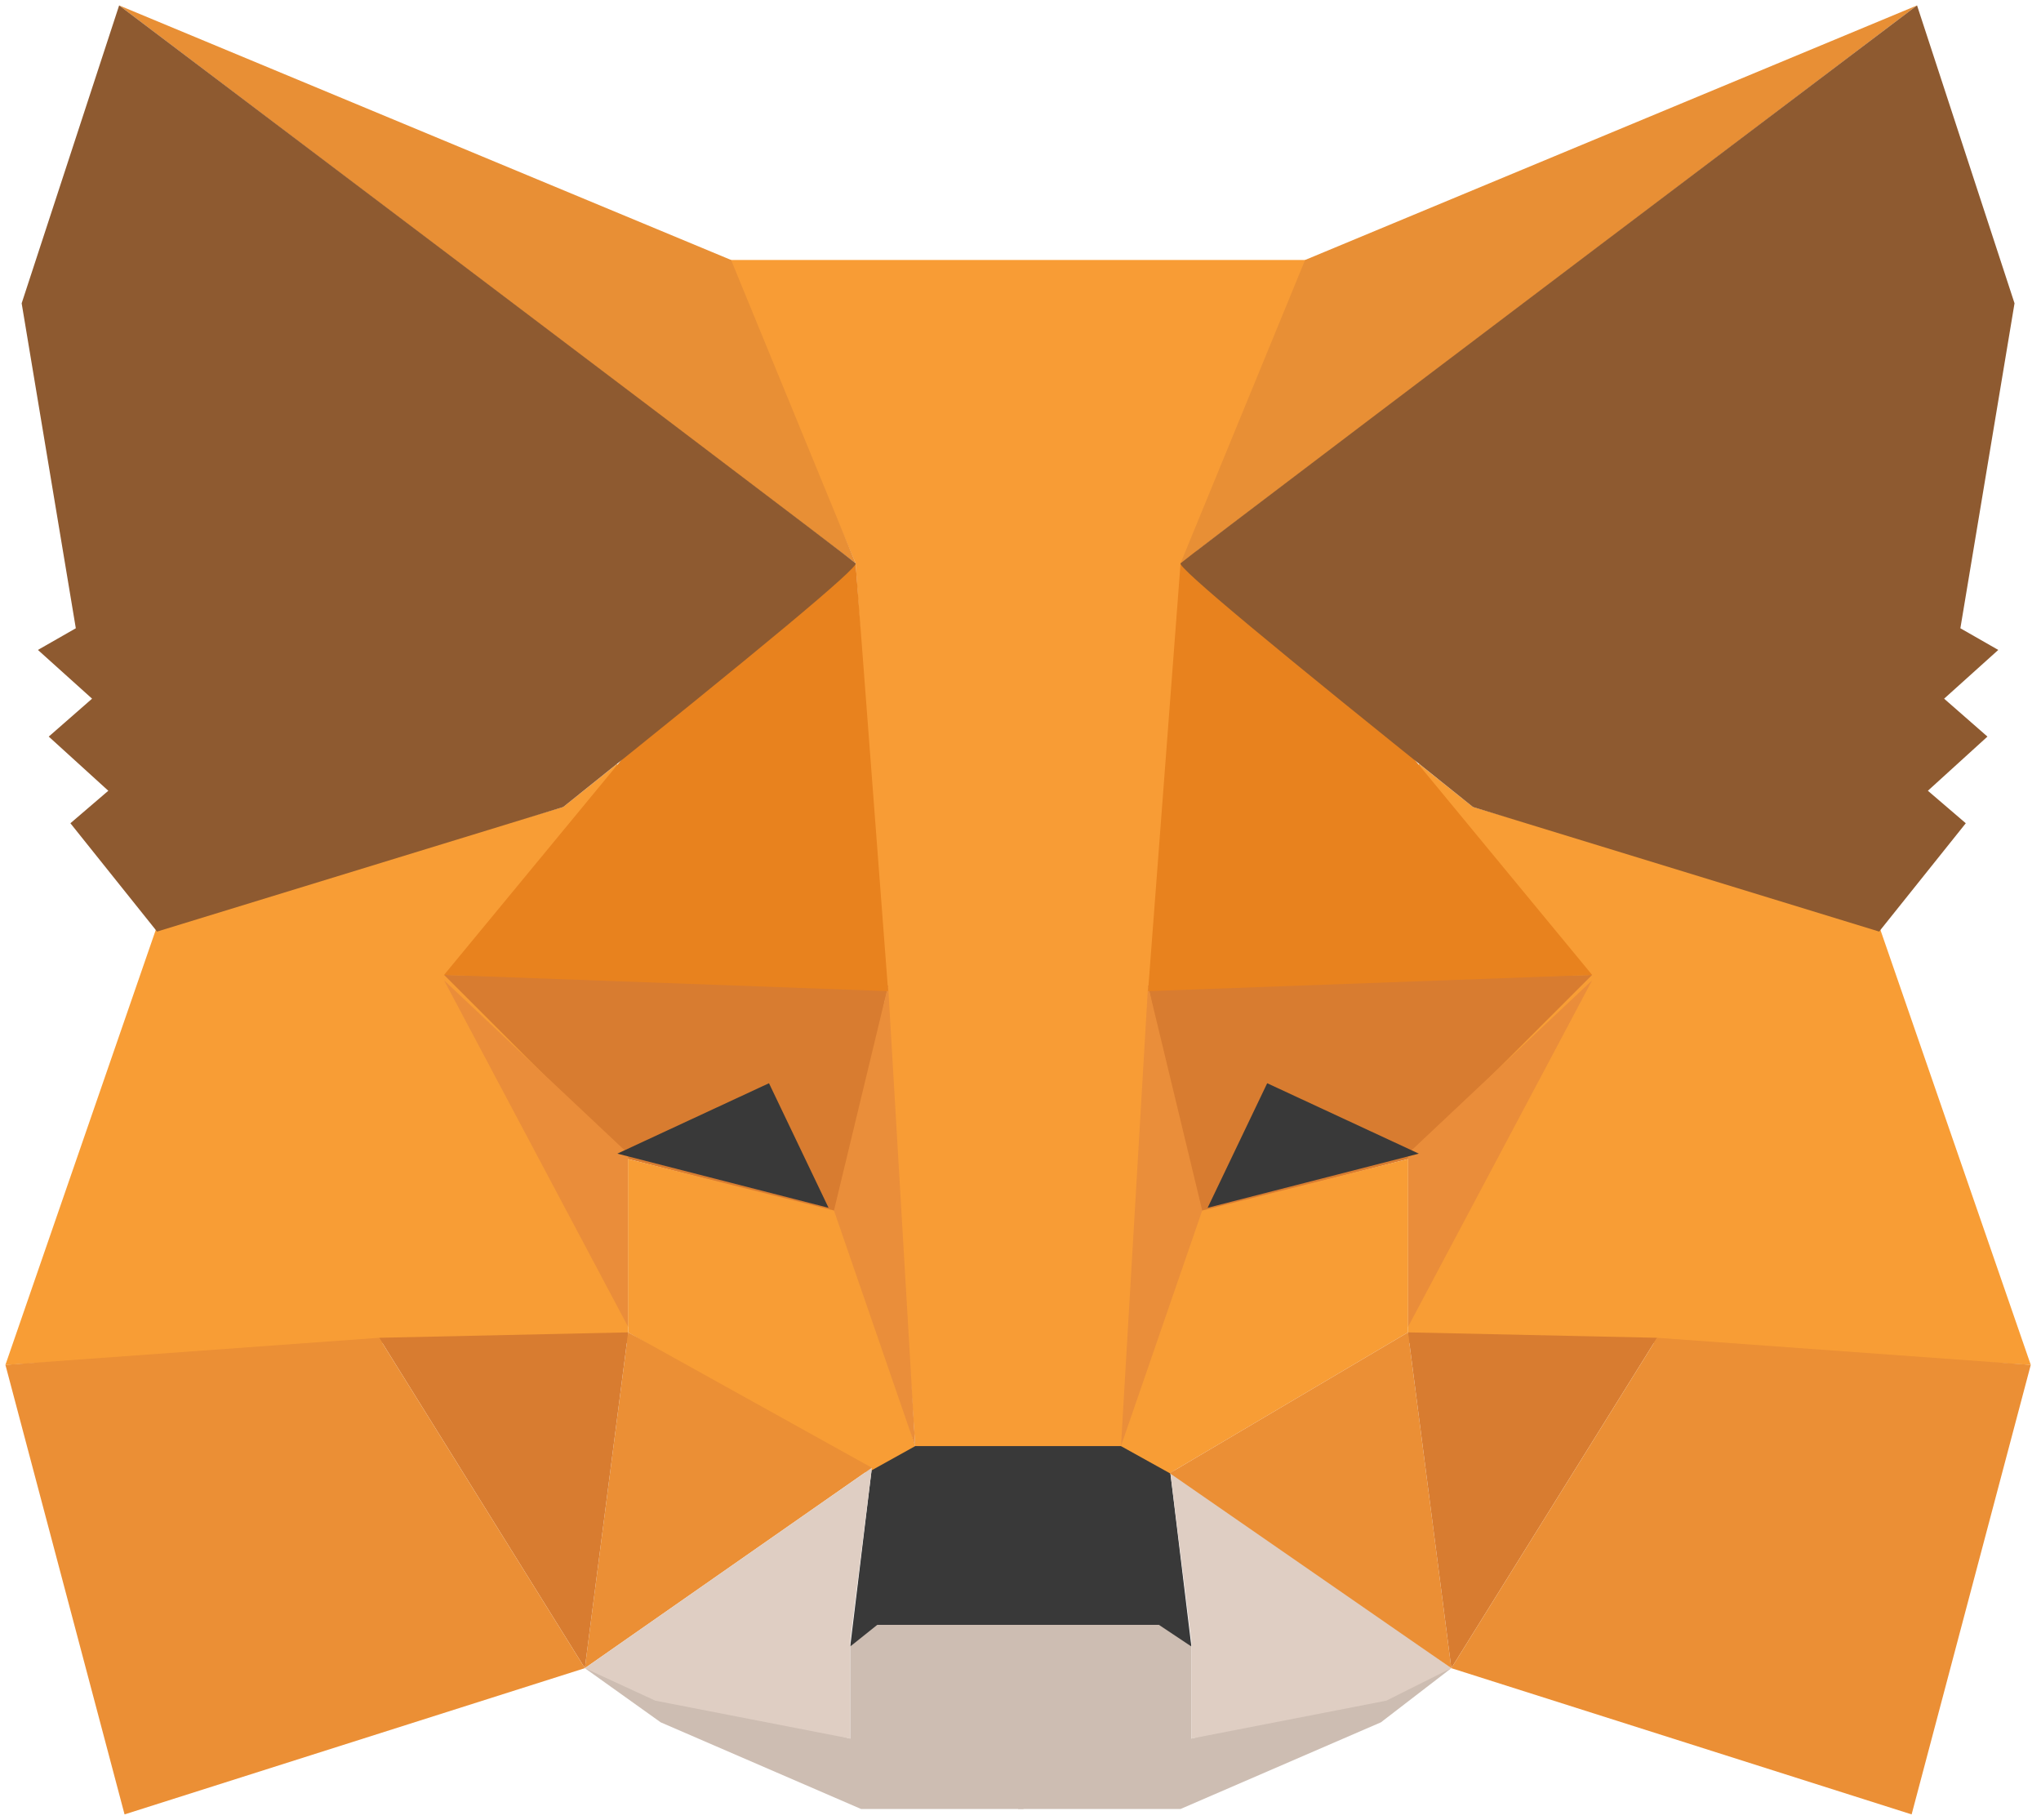
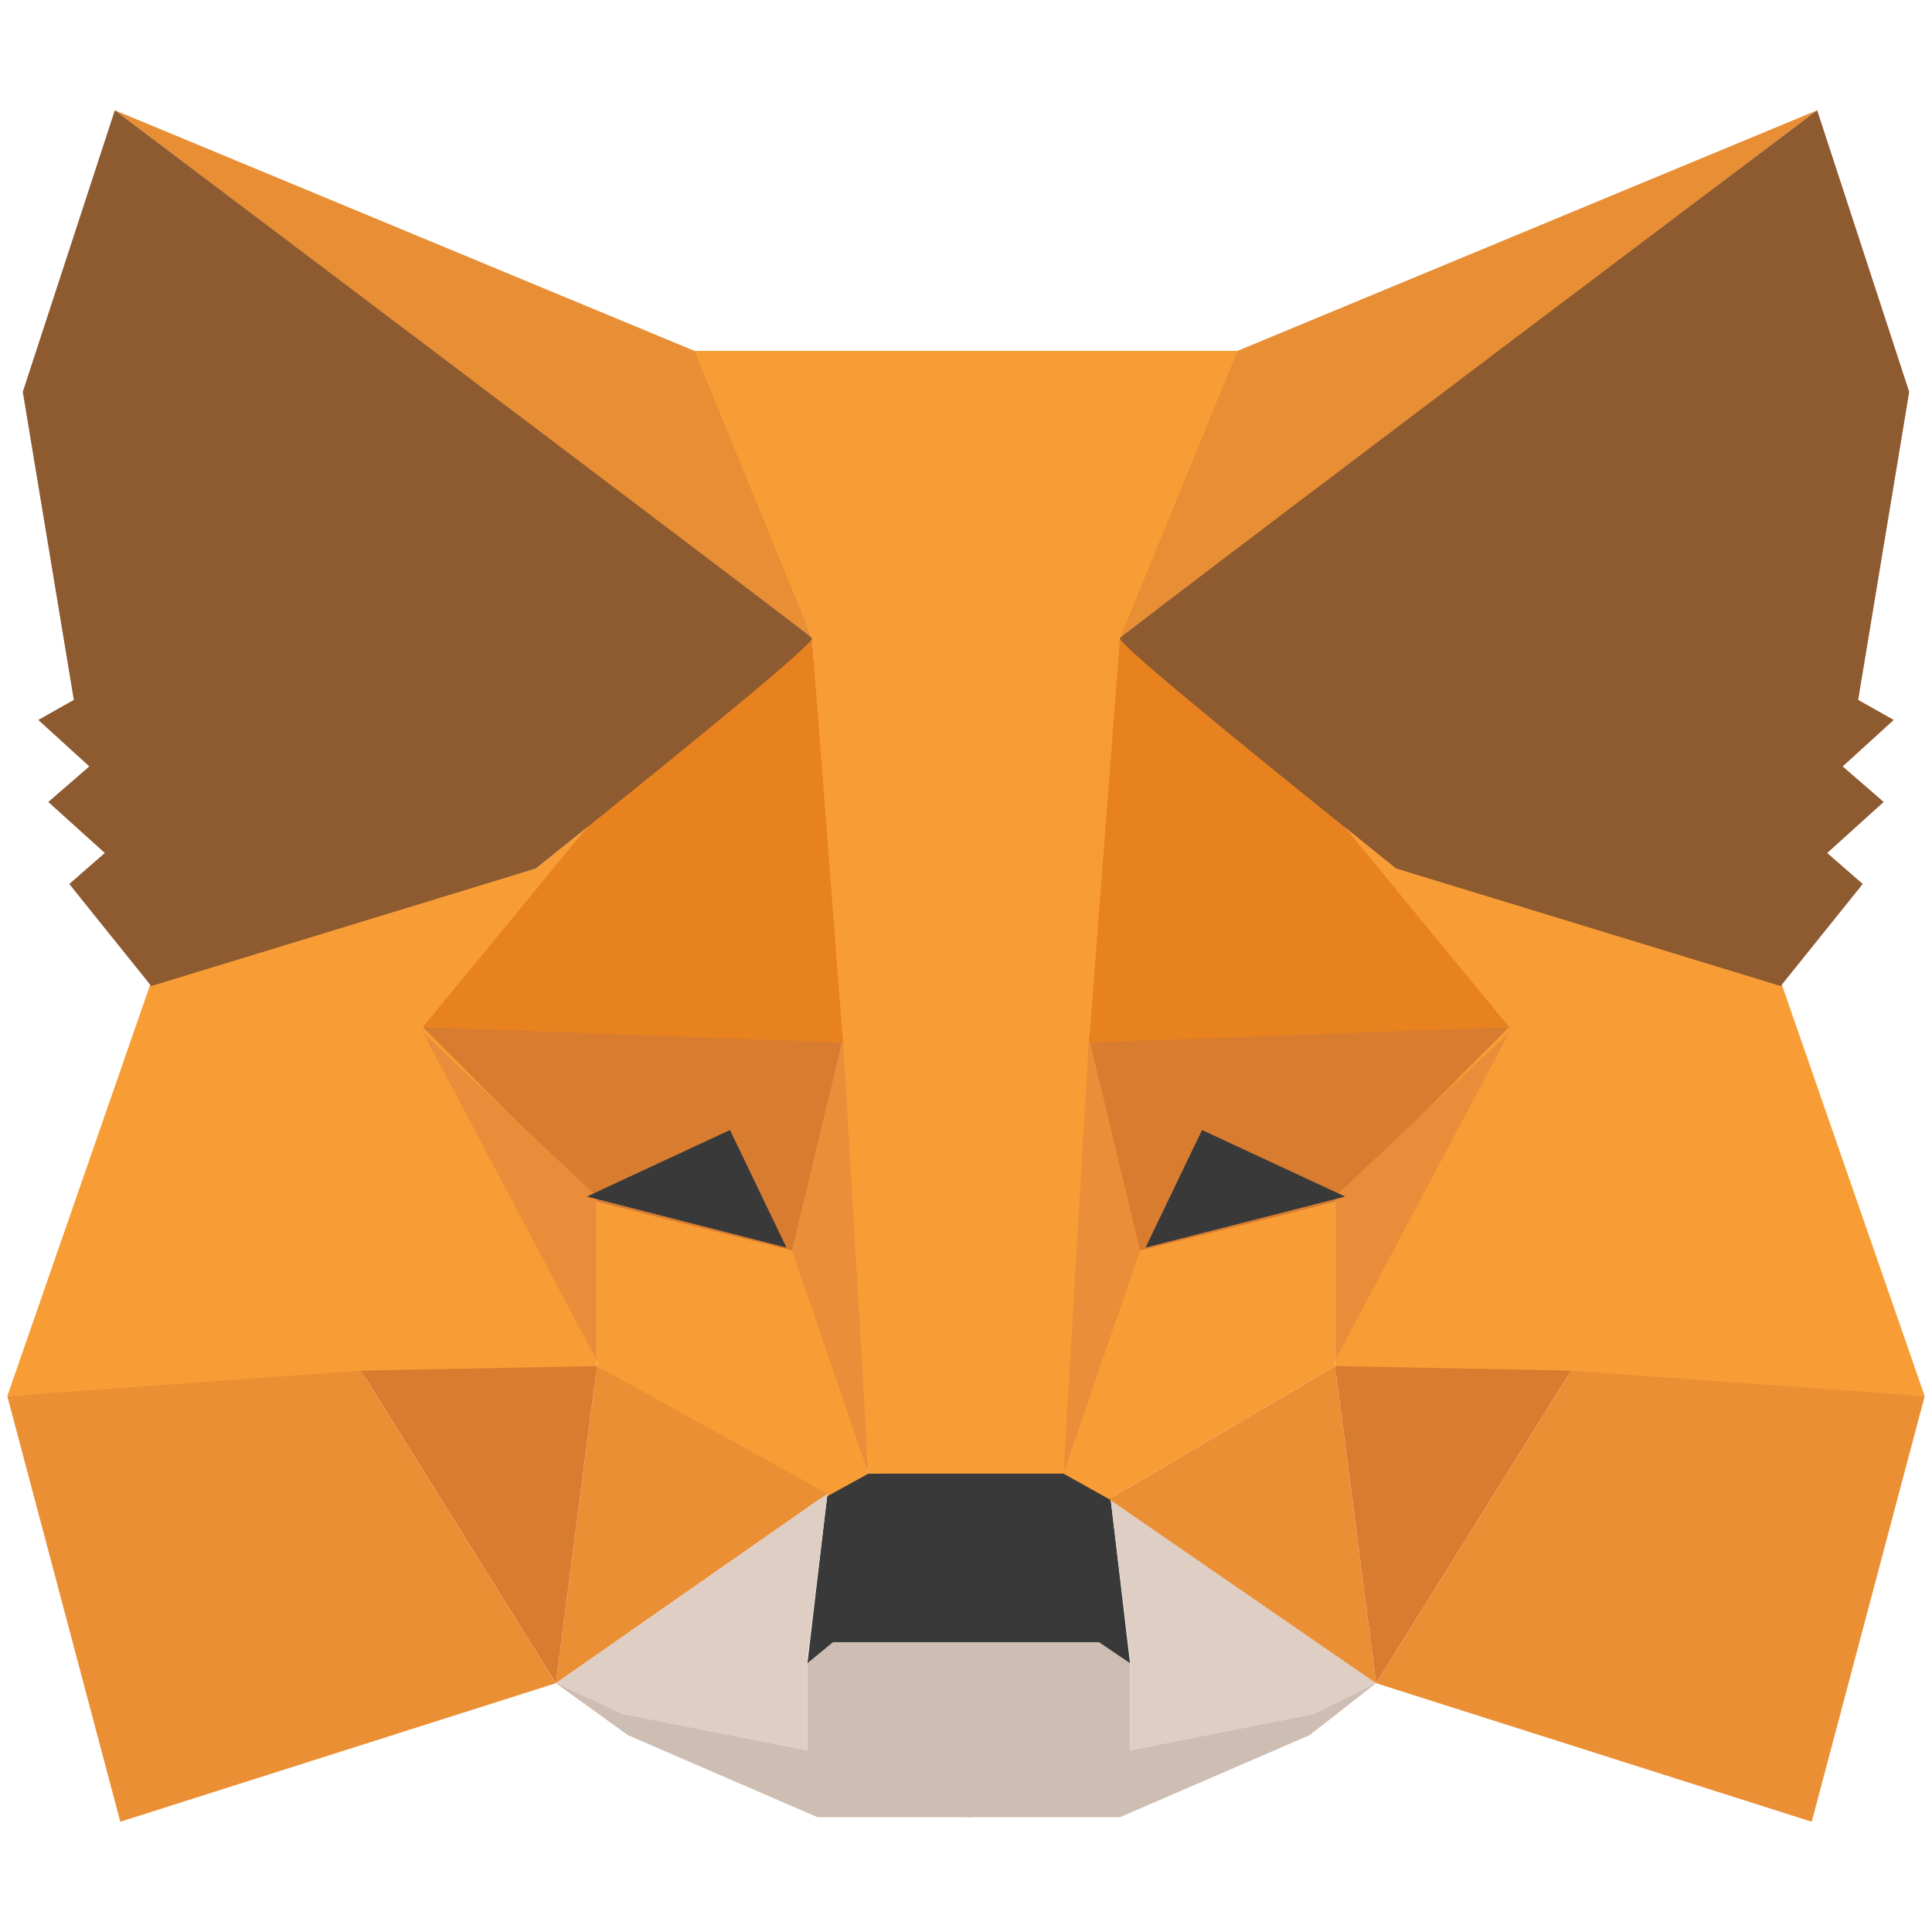
- <svg xmlns="http://www.w3.org/2000/svg" width="212" height="189" viewBox="0 0 212 189">
-   <g fill="none" fill-rule="evenodd">
-     <polygon fill="#CDBDB2" points="60.75 173.25 88.313 180.563 88.313 171 90.563 168.75 106.313 168.75 106.313 180 106.313 187.875 89.438 187.875 68.625 178.875" />
-     <polygon fill="#CDBDB2" points="105.75 173.25 132.75 180.563 132.75 171 135 168.75 150.75 168.75 150.75 180 150.75 187.875 133.875 187.875 113.063 178.875" transform="matrix(-1 0 0 1 256.5 0)" />
-     <polygon fill="#393939" points="90.563 152.438 88.313 171 91.125 168.75 120.375 168.75 123.75 171 121.5 152.438 117 149.625 94.5 150.188" />
-     <polygon fill="#F89C35" points="75.375 27 88.875 58.5 95.063 150.188 117 150.188 123.75 58.5 136.125 27" />
-     <polygon fill="#F89D35" points="16.313 96.188 .563 141.75 39.938 139.5 65.25 139.5 65.25 119.813 64.125 79.313 58.5 83.813" />
-     <polygon fill="#D87C30" points="46.125 101.25 92.25 102.375 87.188 126 65.25 120.375" />
-     <polygon fill="#EA8D3A" points="46.125 101.813 65.25 119.813 65.25 137.813" />
-     <polygon fill="#F89D35" points="65.25 120.375 87.75 126 95.063 150.188 90 153 65.25 138.375" />
-     <polygon fill="#EB8F35" points="65.25 138.375 60.75 173.25 90.563 152.438" />
-     <polygon fill="#EA8E3A" points="92.25 102.375 95.063 150.188 86.625 125.719" />
-     <polygon fill="#D87C30" points="39.375 138.938 65.25 138.375 60.75 173.25" />
-     <polygon fill="#EB8F35" points="12.938 188.438 60.75 173.25 39.375 138.938 .563 141.75" />
-     <polygon fill="#E8821E" points="88.875 58.5 64.688 78.75 46.125 101.25 92.25 102.938" />
-     <polygon fill="#DFCEC3" points="60.75 173.25 90.563 152.438 88.313 170.438 88.313 180.563 68.063 176.625" />
-     <polygon fill="#DFCEC3" points="121.5 173.25 150.75 152.438 148.5 170.438 148.5 180.563 128.25 176.625" transform="matrix(-1 0 0 1 272.25 0)" />
-     <polygon fill="#393939" points="70.313 112.5 64.125 125.438 86.063 119.813" transform="matrix(-1 0 0 1 150.188 0)" />
-     <polygon fill="#E88F35" points="12.375 .563 88.875 58.5 75.938 27" />
-     <path fill="#8E5A30" d="M12.375,0.563 L2.25,31.5 L7.875,65.25 L3.938,67.5 L9.563,72.562 L5.063,76.5 L11.25,82.125 L7.313,85.5 L16.313,96.75 L58.5,83.813 C79.125,67.313 89.25,58.875 88.875,58.5 C88.5,58.125 63,38.813 12.375,0.563 Z" />
+ <svg xmlns="http://www.w3.org/2000/svg" version="1.1" id="Layer_1" x="0px" y="0px" viewBox="0 0 212 212" style="enable-background:new 0 0 212 212;" xml:space="preserve">
+   <style type="text/css">
+ 	.st0{fill-rule:evenodd;clip-rule:evenodd;fill:#CDBDB2;}
+ 	.st1{fill-rule:evenodd;clip-rule:evenodd;fill:#393939;}
+ 	.st2{fill-rule:evenodd;clip-rule:evenodd;fill:#F89C35;}
+ 	.st3{fill-rule:evenodd;clip-rule:evenodd;fill:#F89D35;}
+ 	.st4{fill-rule:evenodd;clip-rule:evenodd;fill:#D87C30;}
+ 	.st5{fill-rule:evenodd;clip-rule:evenodd;fill:#EA8D3A;}
+ 	.st6{fill-rule:evenodd;clip-rule:evenodd;fill:#EB8F35;}
+ 	.st7{fill-rule:evenodd;clip-rule:evenodd;fill:#EA8E3A;}
+ 	.st8{fill-rule:evenodd;clip-rule:evenodd;fill:#E8821E;}
+ 	.st9{fill-rule:evenodd;clip-rule:evenodd;fill:#DFCEC3;}
+ 	.st10{fill-rule:evenodd;clip-rule:evenodd;fill:#E88F35;}
+ 	.st11{fill-rule:evenodd;clip-rule:evenodd;fill:#8E5A30;}
+ </style>
+   <g>
+     <polygon class="st0" points="61,184.7 88.6,192.1 88.6,182.5 90.8,180.2 106.6,180.2 106.6,191.5 106.6,199.4 89.7,199.4    68.9,190.4  " />
+     <polygon class="st0" points="151,184.7 124,192.1 124,182.5 121.8,180.2 106,180.2 106,191.5 106,199.4 122.9,199.4 143.7,190.4     " />
+     <polygon class="st1" points="90.8,163.9 88.6,182.5 91.4,180.2 120.6,180.2 124,182.5 121.8,163.9 117.2,161.1 94.8,161.7  " />
+     <polygon class="st2" points="75.6,38.5 89.1,70 95.3,161.7 117.2,161.7 124,70 136.4,38.5  " />
+     <polygon class="st3" points="16.6,107.7 0.8,153.2 40.2,151 65.5,151 65.5,131.3 64.4,90.8 58.8,95.3  " />
+     <polygon class="st4" points="46.4,112.7 92.5,113.9 87.4,137.5 65.5,131.9  " />
+     <polygon class="st5" points="46.4,113.3 65.5,131.3 65.5,149.3  " />
+     <polygon class="st3" points="65.5,131.9 88,137.5 95.3,161.7 90.2,164.5 65.5,149.9  " />
+     <polygon class="st6" points="65.5,149.9 61,184.7 90.8,163.9  " />
+     <polygon class="st7" points="92.5,113.9 95.3,161.7 86.9,137.2  " />
+     <polygon class="st4" points="39.6,150.4 65.5,149.9 61,184.7  " />
+     <polygon class="st6" points="13.2,199.9 61,184.7 39.6,150.4 0.8,153.2  " />
+     <polygon class="st8" points="89.1,70 64.9,90.2 46.4,112.7 92.5,114.4  " />
+     <polygon class="st9" points="61,184.7 90.8,163.9 88.6,181.9 88.6,192.1 68.3,188.1  " />
+     <polygon class="st9" points="151,184.7 121.8,163.9 124,181.9 124,192.1 144.2,188.1  " />
+     <polygon class="st1" points="80.1,124 86.3,136.9 64.4,131.3  " />
+     <polygon class="st10" points="12.6,12.1 89.1,70 76.2,38.5  " />
+     <path class="st11" d="M12.6,12.1L2.5,43l5.6,33.8L4.2,79l5.6,5.1L5.3,88l6.2,5.6L7.6,97l9,11.2l42.2-12.9   C79.4,78.8,89.5,70.4,89.1,70S63.2,50.3,12.6,12.1z" />
    <g transform="matrix(-1 0 0 1 211.5 0)">
-       <polygon fill="#F89D35" points="16.313 96.188 .563 141.75 39.938 139.5 65.25 139.5 65.25 119.813 64.125 79.313 58.5 83.813" />
-       <polygon fill="#D87C30" points="46.125 101.25 92.25 102.375 87.188 126 65.25 120.375" />
-       <polygon fill="#EA8D3A" points="46.125 101.813 65.25 119.813 65.25 137.813" />
-       <polygon fill="#F89D35" points="65.25 120.375 87.75 126 95.063 150.188 90 153 65.25 138.375" />
-       <polygon fill="#EB8F35" points="65.25 138.375 60.75 173.25 90 153" />
-       <polygon fill="#EA8E3A" points="92.25 102.375 95.063 150.188 86.625 125.719" />
-       <polygon fill="#D87C30" points="39.375 138.938 65.25 138.375 60.75 173.25" />
-       <polygon fill="#EB8F35" points="12.938 188.438 60.75 173.25 39.375 138.938 .563 141.75" />
-       <polygon fill="#E8821E" points="88.875 58.5 64.688 78.75 46.125 101.25 92.25 102.938" />
-       <polygon fill="#393939" points="70.313 112.5 64.125 125.438 86.063 119.813" transform="matrix(-1 0 0 1 150.188 0)" />
-       <polygon fill="#E88F35" points="12.375 .563 88.875 58.5 75.938 27" />
-       <path fill="#8E5A30" d="M12.375,0.563 L2.25,31.5 L7.875,65.25 L3.938,67.5 L9.563,72.562 L5.063,76.5 L11.25,82.125 L7.313,85.5 L16.313,96.75 L58.5,83.813 C79.125,67.313 89.25,58.875 88.875,58.5 C88.5,58.125 63,38.813 12.375,0.563 Z" />
+       <polygon class="st3" points="16.1,107.7 0.3,153.2 39.7,151 65,151 65,131.3 63.9,90.8 58.2,95.3   " />
+       <polygon class="st4" points="45.9,112.7 92,113.9 86.9,137.5 65,131.9   " />
+       <polygon class="st5" points="45.9,113.3 65,131.3 65,149.3   " />
+       <polygon class="st3" points="65,131.9 87.5,137.5 94.8,161.7 89.8,164.5 65,149.9   " />
+       <polygon class="st6" points="65,149.9 60.5,184.7 89.8,164.5   " />
+       <polygon class="st7" points="92,113.9 94.8,161.7 86.4,137.2   " />
+       <polygon class="st4" points="39.1,150.4 65,149.9 60.5,184.7   " />
+       <polygon class="st6" points="12.7,199.9 60.5,184.7 39.1,150.4 0.3,153.2   " />
+       <polygon class="st8" points="88.6,70 64.4,90.2 45.9,112.7 92,114.4   " />
+       <polygon class="st1" points="79.6,124 85.8,136.9 63.9,131.3   " />
+       <polygon class="st10" points="12.1,12.1 88.6,70 75.7,38.5   " />
+       <path class="st11" d="M12.1,12.1L2,43l5.6,33.8L3.7,79l5.6,5.1L4.8,88l6.2,5.6L7.1,97l9,11.2l42.2-12.9C78.9,78.8,89,70.4,88.6,70    S62.8,50.3,12.1,12.1z" />
    </g>
  </g>
</svg>
